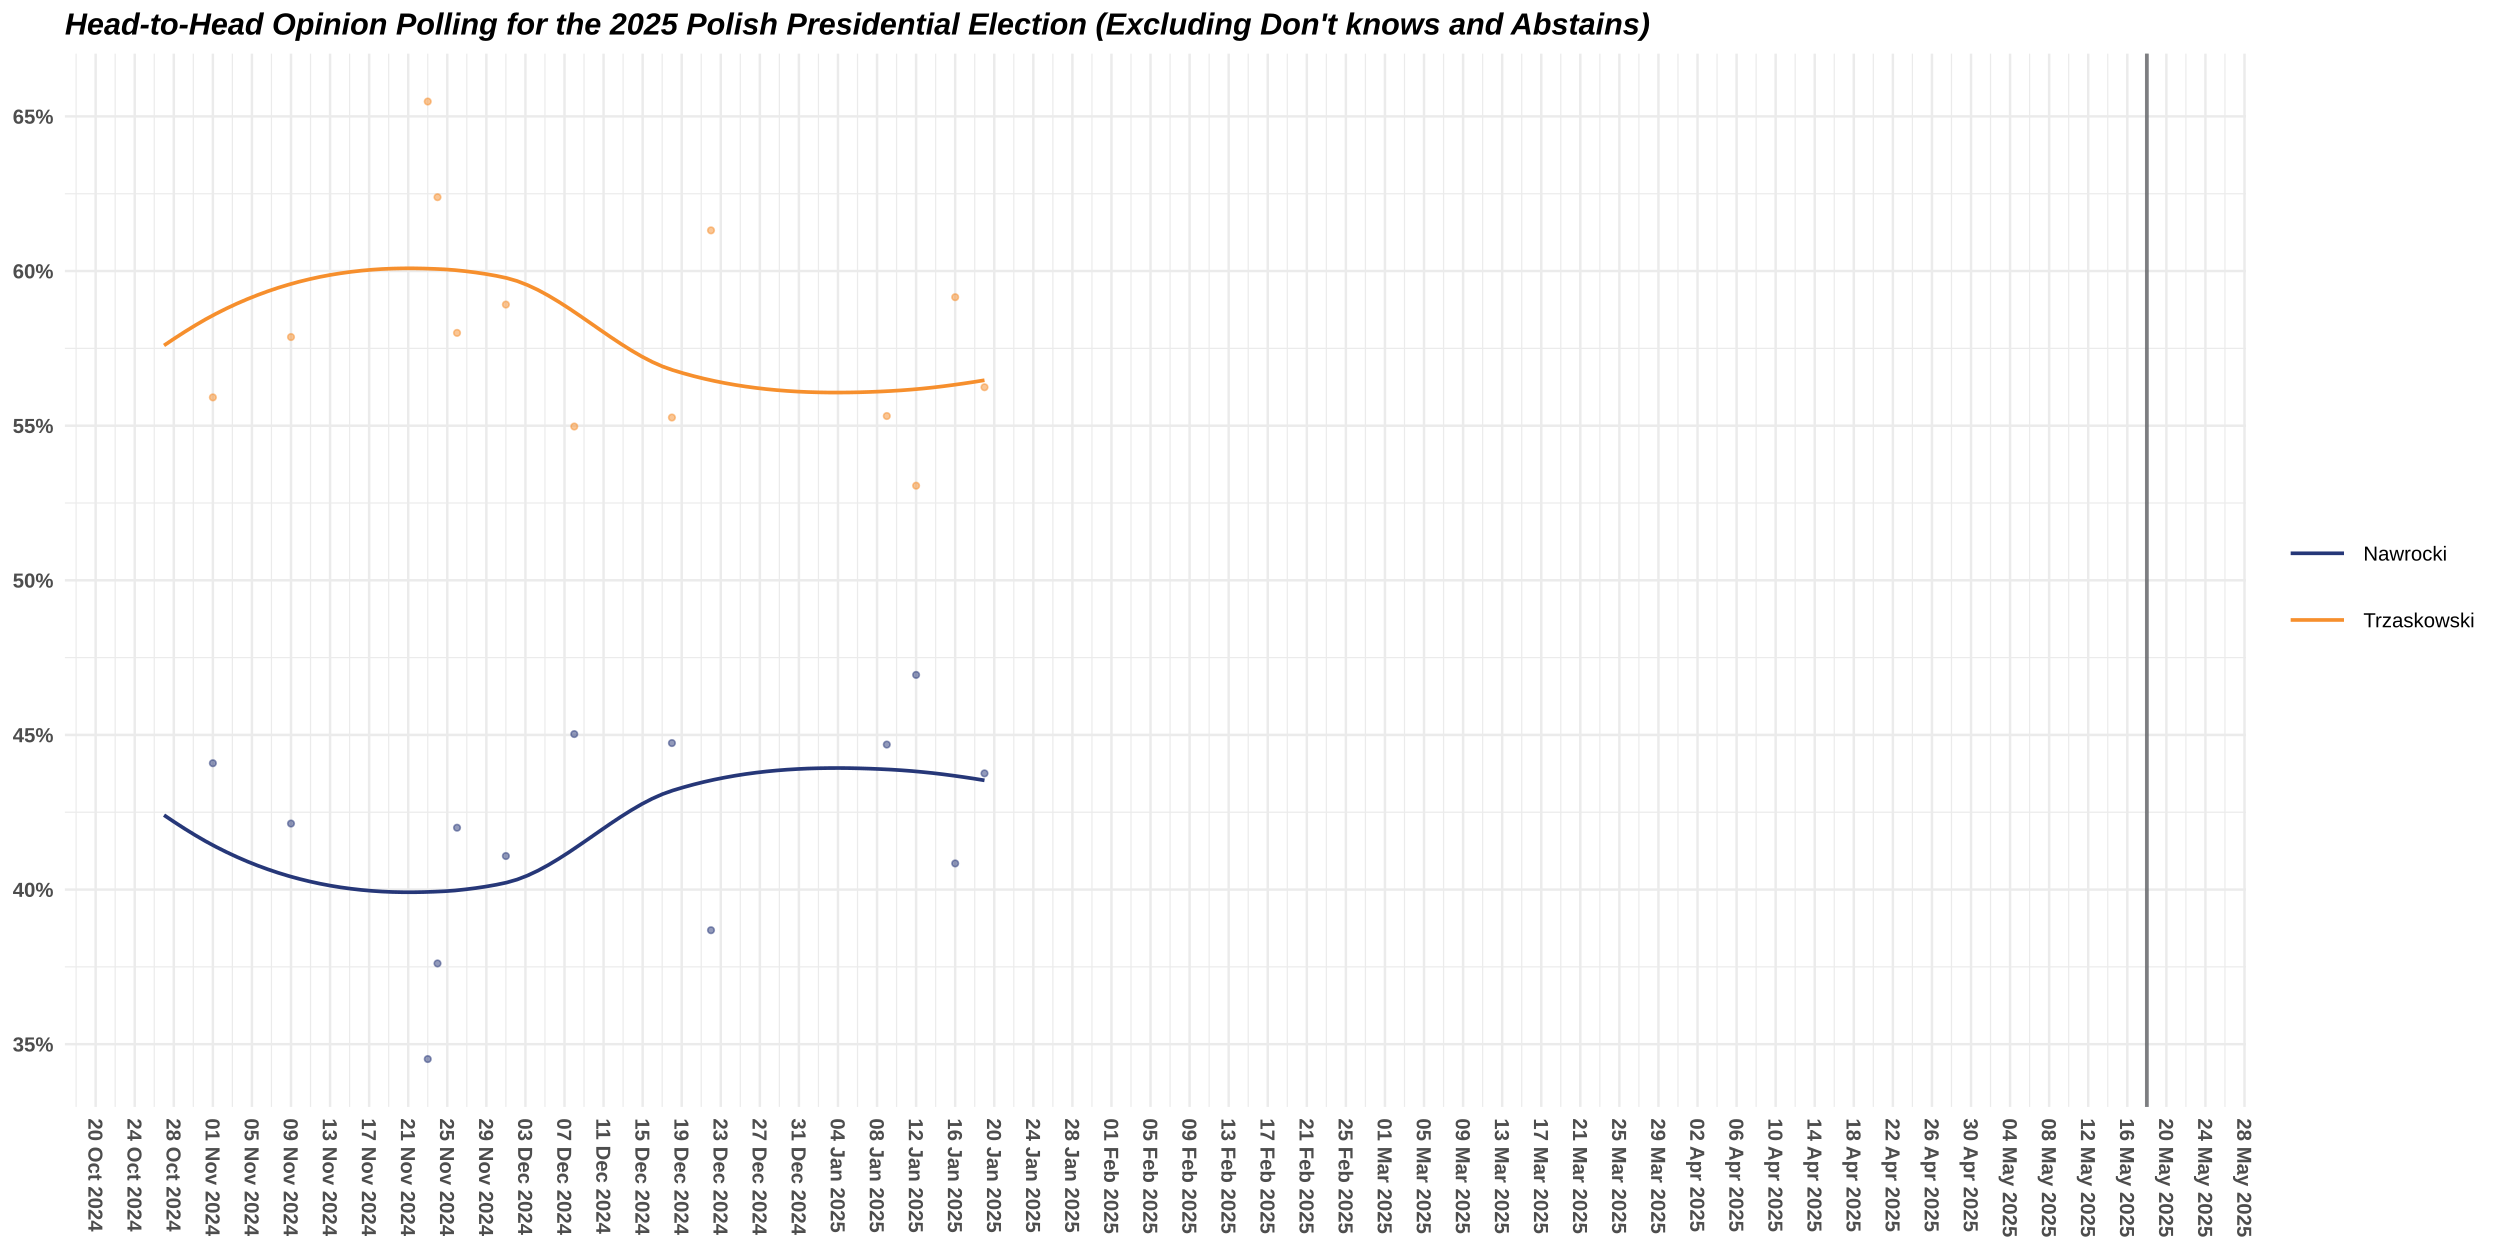
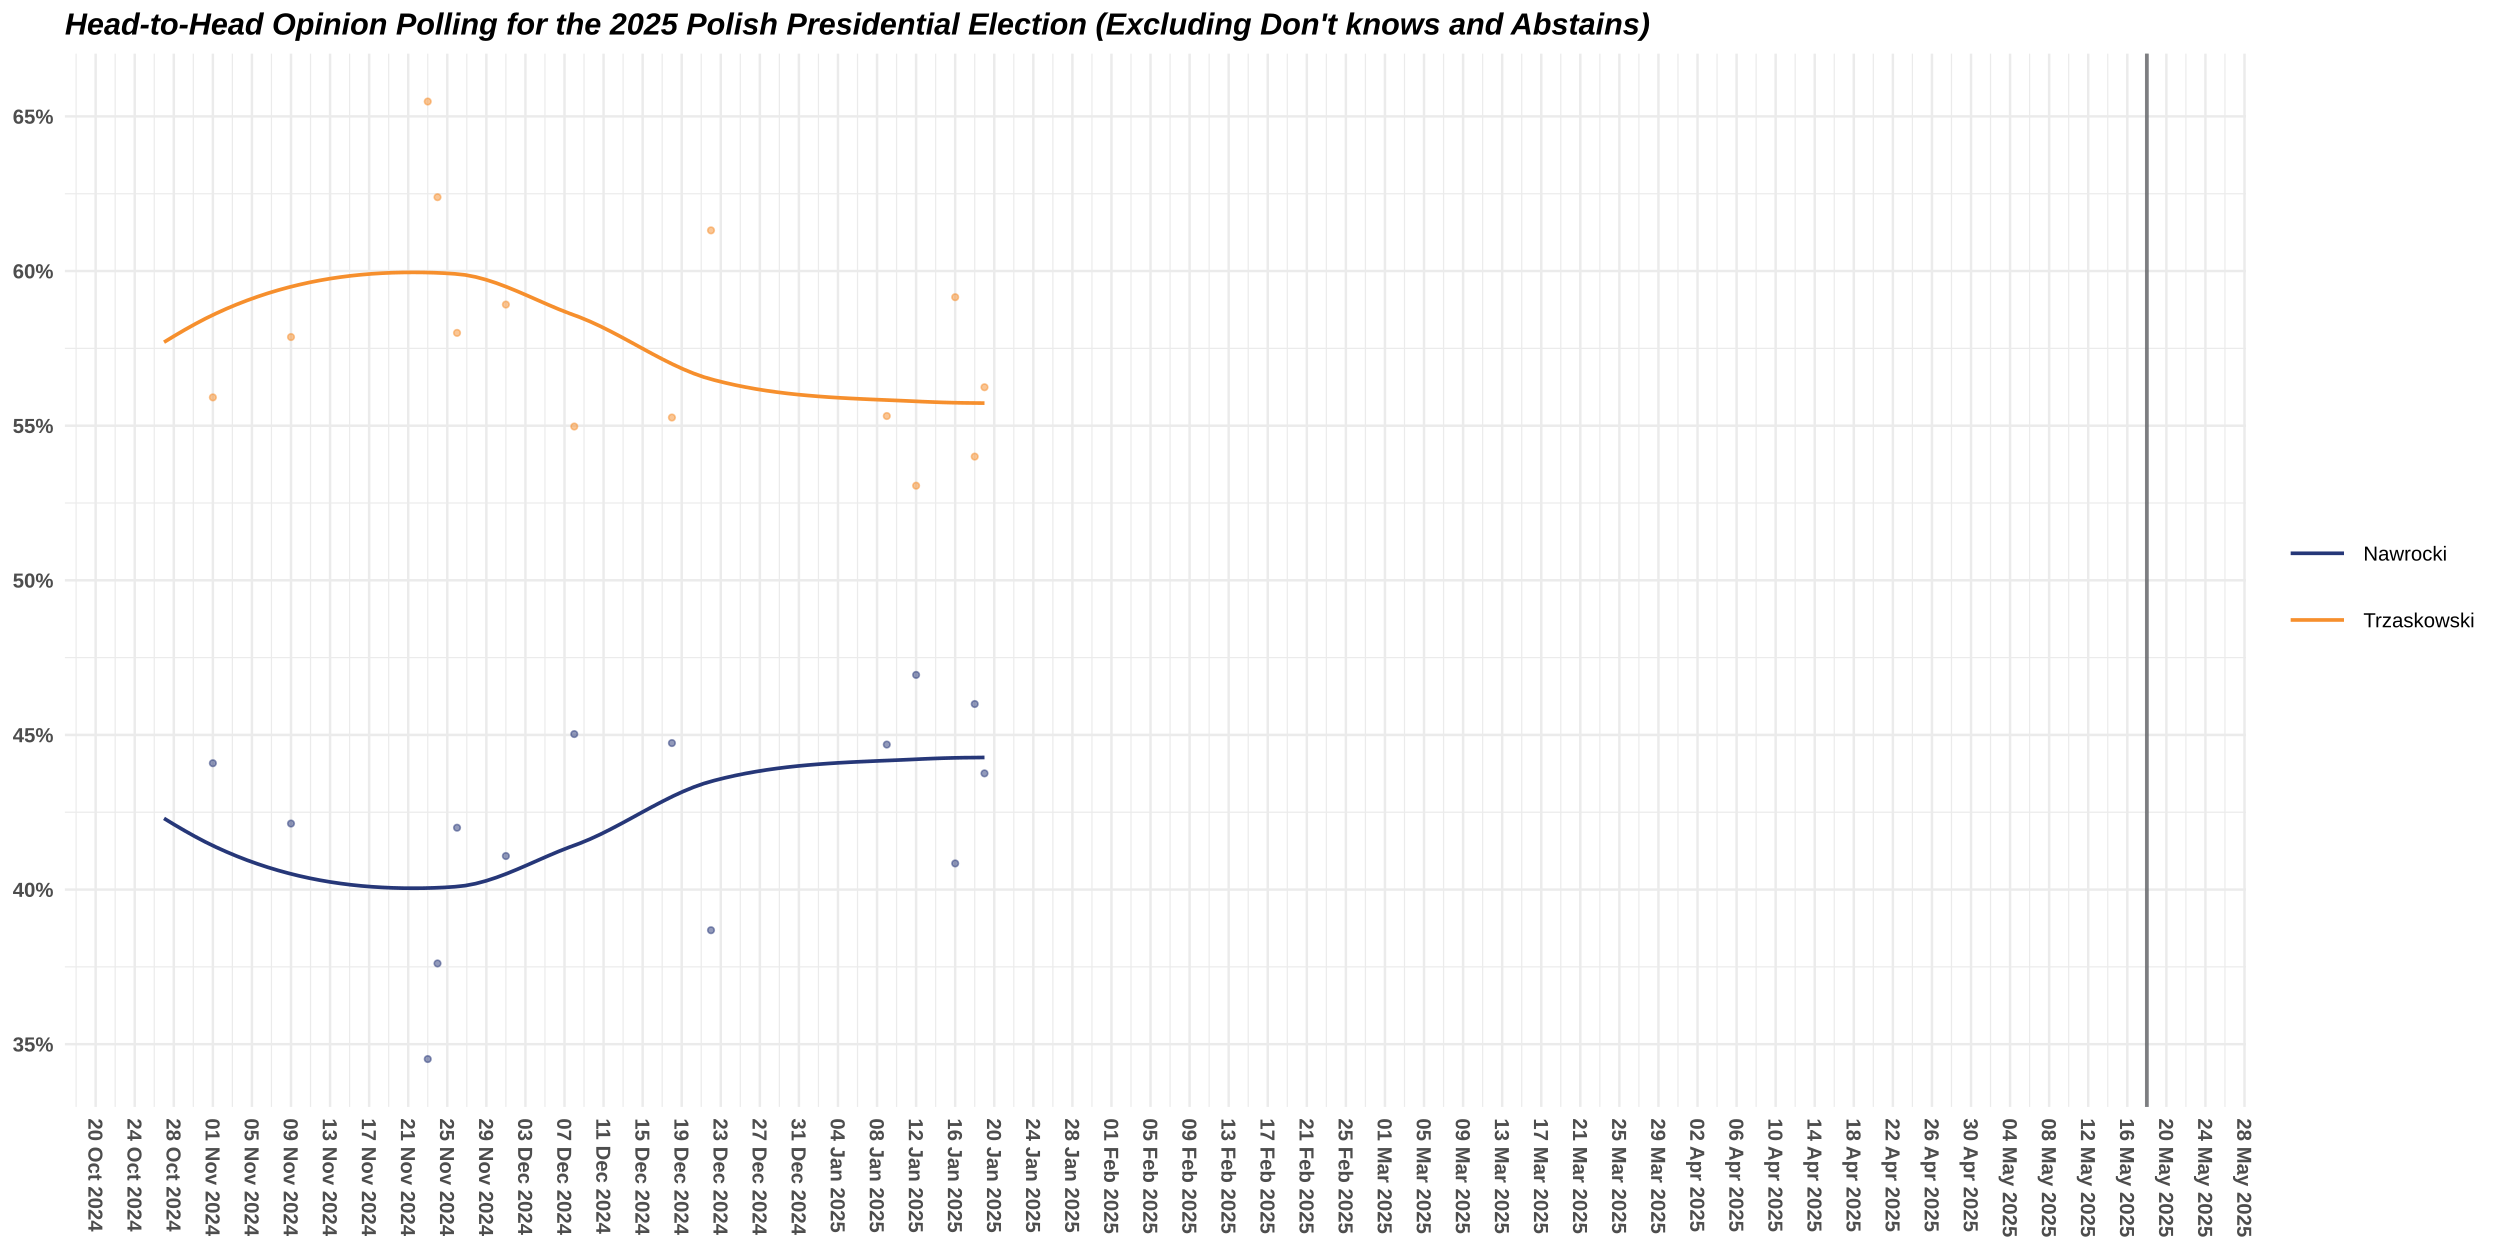
<svg xmlns="http://www.w3.org/2000/svg" class="svglite" width="1080.00pt" height="540.00pt" viewBox="0 0 1080.00 540.00">
  <defs>
    <style type="text/css">
    line, polyline, polygon, path, rect, circle {
      fill: none;
      stroke: #000000;
      stroke-linecap: round;
      stroke-linejoin: round;
      stroke-miterlimit: 10.00;
    }
    text {
      white-space: pre;
    }
  </style>
  </defs>
  <rect width="100%" height="100%" style="stroke: none; fill: #FFFFFF;" />
  <defs>
    <clipPath id="cpMC4wMHwxMDgwLjAwfDAuMDB8NTQwLjAw">
      <rect x="0.00" y="0.00" width="1080.00" height="540.00" />
    </clipPath>
  </defs>
  <g clip-path="url(#cpMC4wMHwxMDgwLjAwfDAuMDB8NTQwLjAw)">
    <rect x="0.00" y="0.00" width="1080.00" height="540.00" style="stroke-width: 1.07; stroke: #FFFFFF; fill: #FFFFFF;" />
  </g>
  <defs>
    <clipPath id="cpMjguMDN8OTcwLjI2fDIzLjE4fDQ3OC4yMA==">
      <rect x="28.03" y="23.18" width="942.23" height="455.02" />
    </clipPath>
  </defs>
  <g clip-path="url(#cpMjguMDN8OTcwLjI2fDIzLjE4fDQ3OC4yMA==)">
    <rect x="28.03" y="23.18" width="942.23" height="455.02" style="stroke-width: 1.07; stroke: #FFFFFF; fill: #FFFFFF;" />
    <polyline points="28.03,417.69 970.26,417.69 " style="stroke-width: 0.53; stroke: #EBEBEB; stroke-linecap: butt;" />
    <polyline points="28.03,350.89 970.26,350.89 " style="stroke-width: 0.53; stroke: #EBEBEB; stroke-linecap: butt;" />
    <polyline points="28.03,284.09 970.26,284.09 " style="stroke-width: 0.53; stroke: #EBEBEB; stroke-linecap: butt;" />
    <polyline points="28.03,217.29 970.26,217.29 " style="stroke-width: 0.53; stroke: #EBEBEB; stroke-linecap: butt;" />
    <polyline points="28.03,150.49 970.26,150.49 " style="stroke-width: 0.53; stroke: #EBEBEB; stroke-linecap: butt;" />
    <polyline points="28.03,83.69 970.26,83.69 " style="stroke-width: 0.53; stroke: #EBEBEB; stroke-linecap: butt;" />
    <polyline points="32.88,478.20 32.88,23.18 " style="stroke-width: 0.53; stroke: #EBEBEB; stroke-linecap: butt;" />
    <polyline points="49.76,478.20 49.76,23.18 " style="stroke-width: 0.53; stroke: #EBEBEB; stroke-linecap: butt;" />
    <polyline points="66.64,478.20 66.64,23.18 " style="stroke-width: 0.53; stroke: #EBEBEB; stroke-linecap: butt;" />
    <polyline points="83.52,478.20 83.52,23.18 " style="stroke-width: 0.53; stroke: #EBEBEB; stroke-linecap: butt;" />
    <polyline points="100.39,478.20 100.39,23.18 " style="stroke-width: 0.53; stroke: #EBEBEB; stroke-linecap: butt;" />
    <polyline points="117.27,478.20 117.27,23.18 " style="stroke-width: 0.53; stroke: #EBEBEB; stroke-linecap: butt;" />
    <polyline points="134.15,478.20 134.15,23.18 " style="stroke-width: 0.53; stroke: #EBEBEB; stroke-linecap: butt;" />
    <polyline points="151.03,478.20 151.03,23.18 " style="stroke-width: 0.53; stroke: #EBEBEB; stroke-linecap: butt;" />
    <polyline points="167.91,478.20 167.91,23.18 " style="stroke-width: 0.53; stroke: #EBEBEB; stroke-linecap: butt;" />
    <polyline points="184.79,478.20 184.79,23.18 " style="stroke-width: 0.53; stroke: #EBEBEB; stroke-linecap: butt;" />
    <polyline points="201.66,478.20 201.66,23.18 " style="stroke-width: 0.53; stroke: #EBEBEB; stroke-linecap: butt;" />
    <polyline points="218.54,478.20 218.54,23.18 " style="stroke-width: 0.53; stroke: #EBEBEB; stroke-linecap: butt;" />
    <polyline points="235.42,478.20 235.42,23.18 " style="stroke-width: 0.53; stroke: #EBEBEB; stroke-linecap: butt;" />
    <polyline points="252.30,478.20 252.30,23.18 " style="stroke-width: 0.53; stroke: #EBEBEB; stroke-linecap: butt;" />
    <polyline points="269.18,478.20 269.18,23.18 " style="stroke-width: 0.53; stroke: #EBEBEB; stroke-linecap: butt;" />
    <polyline points="286.06,478.20 286.06,23.18 " style="stroke-width: 0.53; stroke: #EBEBEB; stroke-linecap: butt;" />
    <polyline points="302.93,478.20 302.93,23.18 " style="stroke-width: 0.53; stroke: #EBEBEB; stroke-linecap: butt;" />
    <polyline points="319.81,478.20 319.81,23.18 " style="stroke-width: 0.53; stroke: #EBEBEB; stroke-linecap: butt;" />
    <polyline points="336.69,478.20 336.69,23.18 " style="stroke-width: 0.53; stroke: #EBEBEB; stroke-linecap: butt;" />
    <polyline points="353.57,478.20 353.57,23.18 " style="stroke-width: 0.53; stroke: #EBEBEB; stroke-linecap: butt;" />
    <polyline points="370.45,478.20 370.45,23.18 " style="stroke-width: 0.53; stroke: #EBEBEB; stroke-linecap: butt;" />
    <polyline points="387.32,478.20 387.32,23.18 " style="stroke-width: 0.53; stroke: #EBEBEB; stroke-linecap: butt;" />
    <polyline points="404.20,478.20 404.20,23.18 " style="stroke-width: 0.53; stroke: #EBEBEB; stroke-linecap: butt;" />
    <polyline points="421.08,478.20 421.08,23.18 " style="stroke-width: 0.53; stroke: #EBEBEB; stroke-linecap: butt;" />
    <polyline points="437.96,478.20 437.96,23.18 " style="stroke-width: 0.53; stroke: #EBEBEB; stroke-linecap: butt;" />
    <polyline points="454.84,478.20 454.84,23.18 " style="stroke-width: 0.53; stroke: #EBEBEB; stroke-linecap: butt;" />
    <polyline points="471.72,478.20 471.72,23.18 " style="stroke-width: 0.53; stroke: #EBEBEB; stroke-linecap: butt;" />
    <polyline points="488.59,478.20 488.59,23.18 " style="stroke-width: 0.53; stroke: #EBEBEB; stroke-linecap: butt;" />
    <polyline points="505.47,478.20 505.47,23.18 " style="stroke-width: 0.53; stroke: #EBEBEB; stroke-linecap: butt;" />
    <polyline points="522.35,478.20 522.35,23.18 " style="stroke-width: 0.53; stroke: #EBEBEB; stroke-linecap: butt;" />
    <polyline points="539.23,478.20 539.23,23.18 " style="stroke-width: 0.53; stroke: #EBEBEB; stroke-linecap: butt;" />
    <polyline points="556.11,478.20 556.11,23.18 " style="stroke-width: 0.53; stroke: #EBEBEB; stroke-linecap: butt;" />
    <polyline points="572.98,478.20 572.98,23.18 " style="stroke-width: 0.53; stroke: #EBEBEB; stroke-linecap: butt;" />
    <polyline points="589.86,478.20 589.86,23.18 " style="stroke-width: 0.53; stroke: #EBEBEB; stroke-linecap: butt;" />
    <polyline points="606.74,478.20 606.74,23.18 " style="stroke-width: 0.53; stroke: #EBEBEB; stroke-linecap: butt;" />
    <polyline points="623.62,478.20 623.62,23.18 " style="stroke-width: 0.53; stroke: #EBEBEB; stroke-linecap: butt;" />
    <polyline points="640.50,478.20 640.50,23.18 " style="stroke-width: 0.53; stroke: #EBEBEB; stroke-linecap: butt;" />
    <polyline points="657.38,478.20 657.38,23.18 " style="stroke-width: 0.53; stroke: #EBEBEB; stroke-linecap: butt;" />
    <polyline points="674.25,478.20 674.25,23.18 " style="stroke-width: 0.53; stroke: #EBEBEB; stroke-linecap: butt;" />
    <polyline points="691.13,478.20 691.13,23.18 " style="stroke-width: 0.53; stroke: #EBEBEB; stroke-linecap: butt;" />
    <polyline points="708.01,478.20 708.01,23.18 " style="stroke-width: 0.53; stroke: #EBEBEB; stroke-linecap: butt;" />
    <polyline points="724.89,478.20 724.89,23.18 " style="stroke-width: 0.53; stroke: #EBEBEB; stroke-linecap: butt;" />
    <polyline points="741.77,478.20 741.77,23.18 " style="stroke-width: 0.53; stroke: #EBEBEB; stroke-linecap: butt;" />
    <polyline points="758.65,478.20 758.65,23.18 " style="stroke-width: 0.53; stroke: #EBEBEB; stroke-linecap: butt;" />
    <polyline points="775.52,478.20 775.52,23.18 " style="stroke-width: 0.53; stroke: #EBEBEB; stroke-linecap: butt;" />
    <polyline points="792.40,478.20 792.40,23.18 " style="stroke-width: 0.53; stroke: #EBEBEB; stroke-linecap: butt;" />
    <polyline points="809.28,478.20 809.28,23.18 " style="stroke-width: 0.53; stroke: #EBEBEB; stroke-linecap: butt;" />
    <polyline points="826.16,478.20 826.16,23.18 " style="stroke-width: 0.53; stroke: #EBEBEB; stroke-linecap: butt;" />
    <polyline points="843.04,478.20 843.04,23.18 " style="stroke-width: 0.53; stroke: #EBEBEB; stroke-linecap: butt;" />
    <polyline points="859.91,478.20 859.91,23.18 " style="stroke-width: 0.53; stroke: #EBEBEB; stroke-linecap: butt;" />
    <polyline points="876.79,478.20 876.79,23.18 " style="stroke-width: 0.53; stroke: #EBEBEB; stroke-linecap: butt;" />
    <polyline points="893.67,478.20 893.67,23.18 " style="stroke-width: 0.53; stroke: #EBEBEB; stroke-linecap: butt;" />
    <polyline points="910.55,478.20 910.55,23.18 " style="stroke-width: 0.53; stroke: #EBEBEB; stroke-linecap: butt;" />
    <polyline points="927.43,478.20 927.43,23.18 " style="stroke-width: 0.53; stroke: #EBEBEB; stroke-linecap: butt;" />
    <polyline points="944.31,478.20 944.31,23.18 " style="stroke-width: 0.53; stroke: #EBEBEB; stroke-linecap: butt;" />
    <polyline points="961.18,478.20 961.18,23.18 " style="stroke-width: 0.53; stroke: #EBEBEB; stroke-linecap: butt;" />
    <polyline points="28.03,451.09 970.26,451.09 " style="stroke-width: 1.07; stroke: #EBEBEB; stroke-linecap: butt;" />
    <polyline points="28.03,384.29 970.26,384.29 " style="stroke-width: 1.07; stroke: #EBEBEB; stroke-linecap: butt;" />
    <polyline points="28.03,317.49 970.26,317.49 " style="stroke-width: 1.07; stroke: #EBEBEB; stroke-linecap: butt;" />
    <polyline points="28.03,250.69 970.26,250.69 " style="stroke-width: 1.07; stroke: #EBEBEB; stroke-linecap: butt;" />
    <polyline points="28.03,183.89 970.26,183.89 " style="stroke-width: 1.07; stroke: #EBEBEB; stroke-linecap: butt;" />
    <polyline points="28.03,117.09 970.26,117.09 " style="stroke-width: 1.07; stroke: #EBEBEB; stroke-linecap: butt;" />
    <polyline points="28.03,50.28 970.26,50.28 " style="stroke-width: 1.07; stroke: #EBEBEB; stroke-linecap: butt;" />
    <polyline points="41.32,478.20 41.32,23.18 " style="stroke-width: 1.07; stroke: #EBEBEB; stroke-linecap: butt;" />
    <polyline points="58.20,478.20 58.20,23.18 " style="stroke-width: 1.07; stroke: #EBEBEB; stroke-linecap: butt;" />
    <polyline points="75.08,478.20 75.08,23.18 " style="stroke-width: 1.07; stroke: #EBEBEB; stroke-linecap: butt;" />
    <polyline points="91.96,478.20 91.96,23.18 " style="stroke-width: 1.07; stroke: #EBEBEB; stroke-linecap: butt;" />
    <polyline points="108.83,478.20 108.83,23.18 " style="stroke-width: 1.07; stroke: #EBEBEB; stroke-linecap: butt;" />
    <polyline points="125.71,478.20 125.71,23.18 " style="stroke-width: 1.07; stroke: #EBEBEB; stroke-linecap: butt;" />
    <polyline points="142.59,478.20 142.59,23.18 " style="stroke-width: 1.07; stroke: #EBEBEB; stroke-linecap: butt;" />
    <polyline points="159.47,478.20 159.47,23.18 " style="stroke-width: 1.07; stroke: #EBEBEB; stroke-linecap: butt;" />
    <polyline points="176.35,478.20 176.35,23.18 " style="stroke-width: 1.07; stroke: #EBEBEB; stroke-linecap: butt;" />
    <polyline points="193.22,478.20 193.22,23.18 " style="stroke-width: 1.07; stroke: #EBEBEB; stroke-linecap: butt;" />
    <polyline points="210.10,478.20 210.10,23.18 " style="stroke-width: 1.07; stroke: #EBEBEB; stroke-linecap: butt;" />
    <polyline points="226.98,478.20 226.98,23.18 " style="stroke-width: 1.07; stroke: #EBEBEB; stroke-linecap: butt;" />
    <polyline points="243.86,478.20 243.86,23.18 " style="stroke-width: 1.07; stroke: #EBEBEB; stroke-linecap: butt;" />
    <polyline points="260.74,478.20 260.74,23.18 " style="stroke-width: 1.07; stroke: #EBEBEB; stroke-linecap: butt;" />
    <polyline points="277.62,478.20 277.62,23.18 " style="stroke-width: 1.07; stroke: #EBEBEB; stroke-linecap: butt;" />
    <polyline points="294.49,478.20 294.49,23.18 " style="stroke-width: 1.07; stroke: #EBEBEB; stroke-linecap: butt;" />
    <polyline points="311.37,478.20 311.37,23.18 " style="stroke-width: 1.07; stroke: #EBEBEB; stroke-linecap: butt;" />
    <polyline points="328.25,478.20 328.25,23.18 " style="stroke-width: 1.07; stroke: #EBEBEB; stroke-linecap: butt;" />
    <polyline points="345.13,478.20 345.13,23.18 " style="stroke-width: 1.07; stroke: #EBEBEB; stroke-linecap: butt;" />
    <polyline points="362.01,478.20 362.01,23.18 " style="stroke-width: 1.07; stroke: #EBEBEB; stroke-linecap: butt;" />
    <polyline points="378.89,478.20 378.89,23.18 " style="stroke-width: 1.07; stroke: #EBEBEB; stroke-linecap: butt;" />
    <polyline points="395.76,478.20 395.76,23.18 " style="stroke-width: 1.07; stroke: #EBEBEB; stroke-linecap: butt;" />
    <polyline points="412.64,478.20 412.64,23.18 " style="stroke-width: 1.07; stroke: #EBEBEB; stroke-linecap: butt;" />
    <polyline points="429.52,478.20 429.52,23.18 " style="stroke-width: 1.07; stroke: #EBEBEB; stroke-linecap: butt;" />
    <polyline points="446.40,478.20 446.40,23.18 " style="stroke-width: 1.07; stroke: #EBEBEB; stroke-linecap: butt;" />
    <polyline points="463.28,478.20 463.28,23.18 " style="stroke-width: 1.07; stroke: #EBEBEB; stroke-linecap: butt;" />
    <polyline points="480.15,478.20 480.15,23.18 " style="stroke-width: 1.07; stroke: #EBEBEB; stroke-linecap: butt;" />
    <polyline points="497.03,478.20 497.03,23.18 " style="stroke-width: 1.07; stroke: #EBEBEB; stroke-linecap: butt;" />
    <polyline points="513.91,478.20 513.91,23.18 " style="stroke-width: 1.07; stroke: #EBEBEB; stroke-linecap: butt;" />
    <polyline points="530.79,478.20 530.79,23.18 " style="stroke-width: 1.07; stroke: #EBEBEB; stroke-linecap: butt;" />
    <polyline points="547.67,478.20 547.67,23.18 " style="stroke-width: 1.07; stroke: #EBEBEB; stroke-linecap: butt;" />
    <polyline points="564.55,478.20 564.55,23.18 " style="stroke-width: 1.07; stroke: #EBEBEB; stroke-linecap: butt;" />
    <polyline points="581.42,478.20 581.42,23.18 " style="stroke-width: 1.07; stroke: #EBEBEB; stroke-linecap: butt;" />
    <polyline points="598.30,478.20 598.30,23.18 " style="stroke-width: 1.07; stroke: #EBEBEB; stroke-linecap: butt;" />
    <polyline points="615.18,478.20 615.18,23.18 " style="stroke-width: 1.07; stroke: #EBEBEB; stroke-linecap: butt;" />
    <polyline points="632.06,478.20 632.06,23.18 " style="stroke-width: 1.07; stroke: #EBEBEB; stroke-linecap: butt;" />
    <polyline points="648.94,478.20 648.94,23.18 " style="stroke-width: 1.07; stroke: #EBEBEB; stroke-linecap: butt;" />
    <polyline points="665.82,478.20 665.82,23.18 " style="stroke-width: 1.07; stroke: #EBEBEB; stroke-linecap: butt;" />
    <polyline points="682.69,478.20 682.69,23.18 " style="stroke-width: 1.07; stroke: #EBEBEB; stroke-linecap: butt;" />
    <polyline points="699.57,478.20 699.57,23.18 " style="stroke-width: 1.07; stroke: #EBEBEB; stroke-linecap: butt;" />
    <polyline points="716.45,478.20 716.45,23.18 " style="stroke-width: 1.07; stroke: #EBEBEB; stroke-linecap: butt;" />
    <polyline points="733.33,478.20 733.33,23.18 " style="stroke-width: 1.07; stroke: #EBEBEB; stroke-linecap: butt;" />
    <polyline points="750.21,478.20 750.21,23.18 " style="stroke-width: 1.07; stroke: #EBEBEB; stroke-linecap: butt;" />
    <polyline points="767.08,478.20 767.08,23.18 " style="stroke-width: 1.07; stroke: #EBEBEB; stroke-linecap: butt;" />
    <polyline points="783.96,478.20 783.96,23.18 " style="stroke-width: 1.07; stroke: #EBEBEB; stroke-linecap: butt;" />
    <polyline points="800.84,478.20 800.84,23.18 " style="stroke-width: 1.07; stroke: #EBEBEB; stroke-linecap: butt;" />
    <polyline points="817.72,478.20 817.72,23.18 " style="stroke-width: 1.07; stroke: #EBEBEB; stroke-linecap: butt;" />
    <polyline points="834.60,478.20 834.60,23.18 " style="stroke-width: 1.07; stroke: #EBEBEB; stroke-linecap: butt;" />
    <polyline points="851.48,478.20 851.48,23.18 " style="stroke-width: 1.07; stroke: #EBEBEB; stroke-linecap: butt;" />
    <polyline points="868.35,478.20 868.35,23.18 " style="stroke-width: 1.07; stroke: #EBEBEB; stroke-linecap: butt;" />
    <polyline points="885.23,478.20 885.23,23.18 " style="stroke-width: 1.07; stroke: #EBEBEB; stroke-linecap: butt;" />
    <polyline points="902.11,478.20 902.11,23.18 " style="stroke-width: 1.07; stroke: #EBEBEB; stroke-linecap: butt;" />
    <polyline points="918.99,478.20 918.99,23.18 " style="stroke-width: 1.07; stroke: #EBEBEB; stroke-linecap: butt;" />
    <polyline points="935.87,478.20 935.87,23.18 " style="stroke-width: 1.07; stroke: #EBEBEB; stroke-linecap: butt;" />
    <polyline points="952.74,478.20 952.74,23.18 " style="stroke-width: 1.07; stroke: #EBEBEB; stroke-linecap: butt;" />
    <polyline points="969.62,478.20 969.62,23.18 " style="stroke-width: 1.07; stroke: #EBEBEB; stroke-linecap: butt;" />
    <circle cx="425.30" cy="334.09" r="1.42" style="stroke-width: 0.71; stroke: #263778; stroke-opacity: 0.50; fill: #263778; fill-opacity: 0.50;" />
+     <circle cx="421.08" cy="304.13" r="1.42" style="stroke-width: 0.71; stroke: #263778; stroke-opacity: 0.50; fill: #263778; fill-opacity: 0.50;" />
    <circle cx="412.64" cy="373.00" r="1.42" style="stroke-width: 0.71; stroke: #263778; stroke-opacity: 0.50; fill: #263778; fill-opacity: 0.50;" />
    <circle cx="395.76" cy="291.56" r="1.42" style="stroke-width: 0.71; stroke: #263778; stroke-opacity: 0.50; fill: #263778; fill-opacity: 0.50;" />
    <circle cx="383.10" cy="321.65" r="1.42" style="stroke-width: 0.71; stroke: #263778; stroke-opacity: 0.50; fill: #263778; fill-opacity: 0.50;" />
    <circle cx="307.15" cy="401.85" r="1.42" style="stroke-width: 0.71; stroke: #263778; stroke-opacity: 0.50; fill: #263778; fill-opacity: 0.50;" />
    <circle cx="290.27" cy="321.00" r="1.42" style="stroke-width: 0.71; stroke: #263778; stroke-opacity: 0.50; fill: #263778; fill-opacity: 0.50;" />
    <circle cx="218.54" cy="369.80" r="1.42" style="stroke-width: 0.71; stroke: #263778; stroke-opacity: 0.50; fill: #263778; fill-opacity: 0.50;" />
    <circle cx="248.08" cy="317.12" r="1.42" style="stroke-width: 0.71; stroke: #263778; stroke-opacity: 0.50; fill: #263778; fill-opacity: 0.50;" />
    <circle cx="197.44" cy="357.57" r="1.42" style="stroke-width: 0.71; stroke: #263778; stroke-opacity: 0.50; fill: #263778; fill-opacity: 0.50;" />
    <circle cx="91.96" cy="329.70" r="1.42" style="stroke-width: 0.71; stroke: #263778; stroke-opacity: 0.50; fill: #263778; fill-opacity: 0.50;" />
    <circle cx="189.01" cy="416.20" r="1.42" style="stroke-width: 0.71; stroke: #263778; stroke-opacity: 0.50; fill: #263778; fill-opacity: 0.50;" />
    <circle cx="184.79" cy="457.51" r="1.42" style="stroke-width: 0.71; stroke: #263778; stroke-opacity: 0.50; fill: #263778; fill-opacity: 0.50;" />
    <circle cx="125.71" cy="355.77" r="1.42" style="stroke-width: 0.71; stroke: #263778; stroke-opacity: 0.50; fill: #263778; fill-opacity: 0.50;" />
    <circle cx="425.30" cy="167.28" r="1.42" style="stroke-width: 0.71; stroke: #F68F2D; stroke-opacity: 0.50; fill: #F68F2D; fill-opacity: 0.50;" />
+     <circle cx="421.08" cy="197.25" r="1.42" style="stroke-width: 0.71; stroke: #F68F2D; stroke-opacity: 0.50; fill: #F68F2D; fill-opacity: 0.50;" />
    <circle cx="412.64" cy="128.38" r="1.42" style="stroke-width: 0.71; stroke: #F68F2D; stroke-opacity: 0.50; fill: #F68F2D; fill-opacity: 0.50;" />
    <circle cx="395.76" cy="209.82" r="1.42" style="stroke-width: 0.71; stroke: #F68F2D; stroke-opacity: 0.50; fill: #F68F2D; fill-opacity: 0.50;" />
    <circle cx="383.10" cy="179.72" r="1.42" style="stroke-width: 0.71; stroke: #F68F2D; stroke-opacity: 0.50; fill: #F68F2D; fill-opacity: 0.50;" />
    <circle cx="307.15" cy="99.52" r="1.42" style="stroke-width: 0.71; stroke: #F68F2D; stroke-opacity: 0.50; fill: #F68F2D; fill-opacity: 0.50;" />
    <circle cx="290.27" cy="180.37" r="1.42" style="stroke-width: 0.71; stroke: #F68F2D; stroke-opacity: 0.50; fill: #F68F2D; fill-opacity: 0.50;" />
    <circle cx="218.54" cy="131.57" r="1.42" style="stroke-width: 0.71; stroke: #F68F2D; stroke-opacity: 0.50; fill: #F68F2D; fill-opacity: 0.50;" />
    <circle cx="248.08" cy="184.25" r="1.42" style="stroke-width: 0.71; stroke: #F68F2D; stroke-opacity: 0.50; fill: #F68F2D; fill-opacity: 0.50;" />
    <circle cx="197.44" cy="143.81" r="1.42" style="stroke-width: 0.71; stroke: #F68F2D; stroke-opacity: 0.50; fill: #F68F2D; fill-opacity: 0.50;" />
    <circle cx="91.96" cy="171.67" r="1.42" style="stroke-width: 0.71; stroke: #F68F2D; stroke-opacity: 0.50; fill: #F68F2D; fill-opacity: 0.50;" />
    <circle cx="189.01" cy="85.18" r="1.42" style="stroke-width: 0.71; stroke: #F68F2D; stroke-opacity: 0.50; fill: #F68F2D; fill-opacity: 0.50;" />
    <circle cx="184.79" cy="43.86" r="1.42" style="stroke-width: 0.71; stroke: #F68F2D; stroke-opacity: 0.50; fill: #F68F2D; fill-opacity: 0.50;" />
    <circle cx="125.71" cy="145.60" r="1.42" style="stroke-width: 0.71; stroke: #F68F2D; stroke-opacity: 0.50; fill: #F68F2D; fill-opacity: 0.50;" />
-     <polyline points="70.86,352.14 75.34,355.14 79.83,358.04 84.32,360.80 88.80,363.41 93.29,365.83 97.78,368.08 102.26,370.17 106.75,372.12 111.24,373.91 115.72,375.55 120.21,377.06 124.70,378.43 129.18,379.66 133.67,380.76 138.16,381.74 142.64,382.59 147.13,383.33 151.62,383.94 156.10,384.45 160.59,384.85 165.08,385.15 169.56,385.34 174.05,385.44 178.54,385.45 183.02,385.37 187.51,385.22 192.00,385.02 196.48,384.70 200.97,384.22 205.46,383.66 209.94,382.99 214.43,382.20 218.92,381.25 223.40,379.96 227.89,378.23 232.38,376.12 236.86,373.69 241.35,371.00 245.84,368.12 250.32,365.09 254.81,361.99 259.30,358.87 263.78,355.78 268.27,352.80 272.76,349.98 277.24,347.37 281.73,345.04 286.22,343.05 290.70,341.46 295.19,340.12 299.68,338.89 304.16,337.78 308.65,336.78 313.14,335.89 317.62,335.09 322.11,334.39 326.59,333.79 331.08,333.27 335.57,332.84 340.05,332.49 344.54,332.22 349.03,332.01 353.51,331.88 358.00,331.81 362.49,331.79 366.97,331.83 371.46,331.93 375.95,332.07 380.43,332.25 384.92,332.47 389.41,332.75 393.89,333.09 398.38,333.50 402.87,333.96 407.35,334.49 411.84,335.08 416.33,335.71 420.81,336.38 425.30,337.11 " style="stroke-width: 1.60; stroke: #263778; stroke-linecap: butt;" />
-     <polyline points="70.86,149.23 75.34,146.23 79.83,143.33 84.32,140.57 88.80,137.96 93.29,135.54 97.78,133.29 102.26,131.20 106.75,129.26 111.24,127.47 115.72,125.82 120.21,124.31 124.70,122.95 129.18,121.71 133.67,120.61 138.16,119.63 142.64,118.78 147.13,118.05 151.62,117.43 156.10,116.92 160.59,116.52 165.08,116.22 169.56,116.03 174.05,115.93 178.54,115.92 183.02,116.00 187.51,116.15 192.00,116.35 196.48,116.68 200.97,117.15 205.46,117.71 209.94,118.38 214.43,119.17 218.92,120.12 223.40,121.41 227.89,123.15 232.38,125.25 236.86,127.68 241.35,130.37 245.84,133.25 250.32,136.28 254.81,139.38 259.30,142.51 263.78,145.59 268.27,148.57 272.76,151.40 277.24,154.00 281.73,156.33 286.22,158.32 290.70,159.91 295.19,161.25 299.68,162.48 304.16,163.59 308.65,164.59 313.14,165.49 317.62,166.28 322.11,166.98 326.59,167.58 331.08,168.10 335.57,168.53 340.05,168.88 344.54,169.16 349.03,169.36 353.51,169.49 358.00,169.57 362.49,169.58 366.97,169.54 371.46,169.45 375.95,169.31 380.43,169.13 384.92,168.90 389.41,168.62 393.89,168.28 398.38,167.88 402.87,167.41 407.35,166.88 411.84,166.29 416.33,165.66 420.81,164.99 425.30,164.26 " style="stroke-width: 1.60; stroke: #F68F2D; stroke-linecap: butt;" />
+     <polyline points="70.86,353.55 75.34,356.27 79.83,358.90 84.32,361.41 88.80,363.77 93.29,365.95 97.78,367.97 102.26,369.85 106.75,371.60 111.24,373.20 115.72,374.68 120.21,376.03 124.70,377.26 129.18,378.37 133.67,379.36 138.16,380.24 142.64,381.01 147.13,381.67 151.62,382.24 156.10,382.71 160.59,383.08 165.08,383.36 169.56,383.56 174.05,383.68 178.54,383.71 183.02,383.68 187.51,383.56 192.00,383.37 196.48,383.07 200.97,382.59 205.46,381.73 209.94,380.54 214.43,379.08 218.92,377.41 223.40,375.57 227.89,373.64 232.38,371.66 236.86,369.70 241.35,367.80 245.84,366.03 250.32,364.38 254.81,362.53 259.30,360.46 263.78,358.22 268.27,355.86 272.76,353.43 277.24,350.97 281.73,348.54 286.22,346.19 290.70,343.95 295.19,341.88 299.68,340.03 304.16,338.45 308.65,337.16 313.14,336.04 317.62,335.03 322.11,334.13 326.59,333.33 331.08,332.61 335.57,331.98 340.05,331.42 344.54,330.93 349.03,330.51 353.51,330.14 358.00,329.82 362.49,329.53 366.97,329.28 371.46,329.06 375.95,328.86 380.43,328.66 384.92,328.48 389.41,328.29 393.89,328.09 398.38,327.88 402.87,327.69 407.35,327.53 411.84,327.41 416.33,327.32 420.81,327.28 425.30,327.22 " style="stroke-width: 1.60; stroke: #263778; stroke-linecap: butt;" />
+     <polyline points="70.86,147.82 75.34,145.10 79.83,142.47 84.32,139.97 88.80,137.61 93.29,135.43 97.78,133.40 102.26,131.52 106.75,129.78 111.24,128.17 115.72,126.69 120.21,125.34 124.70,124.11 129.18,123.01 133.67,122.01 138.16,121.13 142.64,120.36 147.13,119.70 151.62,119.13 156.10,118.67 160.59,118.29 165.08,118.01 169.56,117.81 174.05,117.70 178.54,117.66 183.02,117.70 187.51,117.81 192.00,118.01 196.48,118.30 200.97,118.78 205.46,119.64 209.94,120.83 214.43,122.29 218.92,123.97 223.40,125.80 227.89,127.73 232.38,129.71 236.86,131.67 241.35,133.57 245.84,135.34 250.32,136.99 254.81,138.85 259.30,140.92 263.78,143.15 268.27,145.51 272.76,147.94 277.24,150.40 281.73,152.83 286.22,155.19 290.70,157.42 295.19,159.49 299.68,161.34 304.16,162.93 308.65,164.21 313.14,165.33 317.62,166.34 322.11,167.24 326.59,168.05 331.08,168.76 335.57,169.39 340.05,169.95 344.54,170.44 349.03,170.86 353.51,171.23 358.00,171.56 362.49,171.84 366.97,172.09 371.46,172.31 375.95,172.52 380.43,172.71 384.92,172.90 389.41,173.09 393.89,173.29 398.38,173.50 402.87,173.68 407.35,173.84 411.84,173.96 416.33,174.05 420.81,174.10 425.30,174.15 " style="stroke-width: 1.60; stroke: #F68F2D; stroke-linecap: butt;" />
    <line x1="927.43" y1="478.20" x2="927.43" y2="23.18" style="stroke-width: 1.60; stroke: #56595C; stroke-opacity: 0.50; stroke-linecap: butt;" />
    <line x1="927.43" y1="478.20" x2="927.43" y2="23.18" style="stroke-width: 1.60; stroke: #56595C; stroke-opacity: 0.50; stroke-linecap: butt;" />
  </g>
  <g clip-path="url(#cpMC4wMHwxMDgwLjAwfDAuMDB8NTQwLjAw)">
    <text x="23.10" y="454.24" text-anchor="end" style="font-size: 8.80px; font-weight: bold;fill: #4D4D4D; font-family: &quot;Arial&quot;;" textLength="17.62px" lengthAdjust="spacingAndGlyphs">35%</text>
    <text x="23.10" y="387.44" text-anchor="end" style="font-size: 8.80px; font-weight: bold;fill: #4D4D4D; font-family: &quot;Arial&quot;;" textLength="17.62px" lengthAdjust="spacingAndGlyphs">40%</text>
    <text x="23.10" y="320.64" text-anchor="end" style="font-size: 8.80px; font-weight: bold;fill: #4D4D4D; font-family: &quot;Arial&quot;;" textLength="17.62px" lengthAdjust="spacingAndGlyphs">45%</text>
    <text x="23.10" y="253.84" text-anchor="end" style="font-size: 8.80px; font-weight: bold;fill: #4D4D4D; font-family: &quot;Arial&quot;;" textLength="17.62px" lengthAdjust="spacingAndGlyphs">50%</text>
    <text x="23.10" y="187.04" text-anchor="end" style="font-size: 8.80px; font-weight: bold;fill: #4D4D4D; font-family: &quot;Arial&quot;;" textLength="17.62px" lengthAdjust="spacingAndGlyphs">55%</text>
    <text x="23.10" y="120.24" text-anchor="end" style="font-size: 8.80px; font-weight: bold;fill: #4D4D4D; font-family: &quot;Arial&quot;;" textLength="17.62px" lengthAdjust="spacingAndGlyphs">60%</text>
    <text x="23.10" y="53.43" text-anchor="end" style="font-size: 8.80px; font-weight: bold;fill: #4D4D4D; font-family: &quot;Arial&quot;;" textLength="17.62px" lengthAdjust="spacingAndGlyphs">65%</text>
    <text transform="translate(38.17,483.13) rotate(90)" style="font-size: 8.80px; font-weight: bold;fill: #4D4D4D; font-family: &quot;Arial&quot;;" textLength="48.95px" lengthAdjust="spacingAndGlyphs">20 Oct 2024</text>
    <text transform="translate(55.05,483.13) rotate(90)" style="font-size: 8.80px; font-weight: bold;fill: #4D4D4D; font-family: &quot;Arial&quot;;" textLength="48.95px" lengthAdjust="spacingAndGlyphs">24 Oct 2024</text>
    <text transform="translate(71.93,483.13) rotate(90)" style="font-size: 8.80px; font-weight: bold;fill: #4D4D4D; font-family: &quot;Arial&quot;;" textLength="48.95px" lengthAdjust="spacingAndGlyphs">28 Oct 2024</text>
    <text transform="translate(88.81,483.13) rotate(90)" style="font-size: 8.80px; font-weight: bold;fill: #4D4D4D; font-family: &quot;Arial&quot;;" textLength="50.89px" lengthAdjust="spacingAndGlyphs">01 Nov 2024</text>
    <text transform="translate(105.68,483.13) rotate(90)" style="font-size: 8.80px; font-weight: bold;fill: #4D4D4D; font-family: &quot;Arial&quot;;" textLength="50.89px" lengthAdjust="spacingAndGlyphs">05 Nov 2024</text>
    <text transform="translate(122.56,483.13) rotate(90)" style="font-size: 8.80px; font-weight: bold;fill: #4D4D4D; font-family: &quot;Arial&quot;;" textLength="50.89px" lengthAdjust="spacingAndGlyphs">09 Nov 2024</text>
    <text transform="translate(139.44,483.13) rotate(90)" style="font-size: 8.80px; font-weight: bold;fill: #4D4D4D; font-family: &quot;Arial&quot;;" textLength="50.89px" lengthAdjust="spacingAndGlyphs">13 Nov 2024</text>
    <text transform="translate(156.32,483.13) rotate(90)" style="font-size: 8.80px; font-weight: bold;fill: #4D4D4D; font-family: &quot;Arial&quot;;" textLength="50.89px" lengthAdjust="spacingAndGlyphs">17 Nov 2024</text>
    <text transform="translate(173.20,483.13) rotate(90)" style="font-size: 8.80px; font-weight: bold;fill: #4D4D4D; font-family: &quot;Arial&quot;;" textLength="50.89px" lengthAdjust="spacingAndGlyphs">21 Nov 2024</text>
    <text transform="translate(190.07,483.13) rotate(90)" style="font-size: 8.80px; font-weight: bold;fill: #4D4D4D; font-family: &quot;Arial&quot;;" textLength="50.89px" lengthAdjust="spacingAndGlyphs">25 Nov 2024</text>
    <text transform="translate(206.95,483.13) rotate(90)" style="font-size: 8.80px; font-weight: bold;fill: #4D4D4D; font-family: &quot;Arial&quot;;" textLength="50.89px" lengthAdjust="spacingAndGlyphs">29 Nov 2024</text>
    <text transform="translate(223.83,483.13) rotate(90)" style="font-size: 8.80px; font-weight: bold;fill: #4D4D4D; font-family: &quot;Arial&quot;;" textLength="50.41px" lengthAdjust="spacingAndGlyphs">03 Dec 2024</text>
    <text transform="translate(240.71,483.13) rotate(90)" style="font-size: 8.80px; font-weight: bold;fill: #4D4D4D; font-family: &quot;Arial&quot;;" textLength="50.41px" lengthAdjust="spacingAndGlyphs">07 Dec 2024</text>
    <text transform="translate(257.59,483.13) rotate(90)" style="font-size: 8.80px; font-weight: bold;fill: #4D4D4D; font-family: &quot;Arial&quot;;" textLength="49.93px" lengthAdjust="spacingAndGlyphs">11 Dec 2024</text>
    <text transform="translate(274.47,483.13) rotate(90)" style="font-size: 8.80px; font-weight: bold;fill: #4D4D4D; font-family: &quot;Arial&quot;;" textLength="50.41px" lengthAdjust="spacingAndGlyphs">15 Dec 2024</text>
    <text transform="translate(291.34,483.13) rotate(90)" style="font-size: 8.80px; font-weight: bold;fill: #4D4D4D; font-family: &quot;Arial&quot;;" textLength="50.41px" lengthAdjust="spacingAndGlyphs">19 Dec 2024</text>
    <text transform="translate(308.22,483.13) rotate(90)" style="font-size: 8.80px; font-weight: bold;fill: #4D4D4D; font-family: &quot;Arial&quot;;" textLength="50.41px" lengthAdjust="spacingAndGlyphs">23 Dec 2024</text>
    <text transform="translate(325.10,483.13) rotate(90)" style="font-size: 8.80px; font-weight: bold;fill: #4D4D4D; font-family: &quot;Arial&quot;;" textLength="50.41px" lengthAdjust="spacingAndGlyphs">27 Dec 2024</text>
    <text transform="translate(341.98,483.13) rotate(90)" style="font-size: 8.80px; font-weight: bold;fill: #4D4D4D; font-family: &quot;Arial&quot;;" textLength="50.41px" lengthAdjust="spacingAndGlyphs">31 Dec 2024</text>
    <text transform="translate(358.86,483.13) rotate(90)" style="font-size: 8.80px; font-weight: bold;fill: #4D4D4D; font-family: &quot;Arial&quot;;" textLength="49.44px" lengthAdjust="spacingAndGlyphs">04 Jan 2025</text>
    <text transform="translate(375.74,483.13) rotate(90)" style="font-size: 8.80px; font-weight: bold;fill: #4D4D4D; font-family: &quot;Arial&quot;;" textLength="49.44px" lengthAdjust="spacingAndGlyphs">08 Jan 2025</text>
    <text transform="translate(392.61,483.13) rotate(90)" style="font-size: 8.80px; font-weight: bold;fill: #4D4D4D; font-family: &quot;Arial&quot;;" textLength="49.44px" lengthAdjust="spacingAndGlyphs">12 Jan 2025</text>
    <text transform="translate(409.49,483.13) rotate(90)" style="font-size: 8.80px; font-weight: bold;fill: #4D4D4D; font-family: &quot;Arial&quot;;" textLength="49.44px" lengthAdjust="spacingAndGlyphs">16 Jan 2025</text>
    <text transform="translate(426.37,483.13) rotate(90)" style="font-size: 8.80px; font-weight: bold;fill: #4D4D4D; font-family: &quot;Arial&quot;;" textLength="49.44px" lengthAdjust="spacingAndGlyphs">20 Jan 2025</text>
    <text transform="translate(443.25,483.13) rotate(90)" style="font-size: 8.80px; font-weight: bold;fill: #4D4D4D; font-family: &quot;Arial&quot;;" textLength="49.44px" lengthAdjust="spacingAndGlyphs">24 Jan 2025</text>
    <text transform="translate(460.13,483.13) rotate(90)" style="font-size: 8.80px; font-weight: bold;fill: #4D4D4D; font-family: &quot;Arial&quot;;" textLength="49.44px" lengthAdjust="spacingAndGlyphs">28 Jan 2025</text>
    <text transform="translate(477.00,483.13) rotate(90)" style="font-size: 8.80px; font-weight: bold;fill: #4D4D4D; font-family: &quot;Arial&quot;;" textLength="49.91px" lengthAdjust="spacingAndGlyphs">01 Feb 2025</text>
    <text transform="translate(493.88,483.13) rotate(90)" style="font-size: 8.80px; font-weight: bold;fill: #4D4D4D; font-family: &quot;Arial&quot;;" textLength="49.91px" lengthAdjust="spacingAndGlyphs">05 Feb 2025</text>
    <text transform="translate(510.76,483.13) rotate(90)" style="font-size: 8.80px; font-weight: bold;fill: #4D4D4D; font-family: &quot;Arial&quot;;" textLength="49.91px" lengthAdjust="spacingAndGlyphs">09 Feb 2025</text>
    <text transform="translate(527.64,483.13) rotate(90)" style="font-size: 8.80px; font-weight: bold;fill: #4D4D4D; font-family: &quot;Arial&quot;;" textLength="49.91px" lengthAdjust="spacingAndGlyphs">13 Feb 2025</text>
    <text transform="translate(544.52,483.13) rotate(90)" style="font-size: 8.80px; font-weight: bold;fill: #4D4D4D; font-family: &quot;Arial&quot;;" textLength="49.91px" lengthAdjust="spacingAndGlyphs">17 Feb 2025</text>
    <text transform="translate(561.40,483.13) rotate(90)" style="font-size: 8.80px; font-weight: bold;fill: #4D4D4D; font-family: &quot;Arial&quot;;" textLength="49.91px" lengthAdjust="spacingAndGlyphs">21 Feb 2025</text>
    <text transform="translate(578.27,483.13) rotate(90)" style="font-size: 8.80px; font-weight: bold;fill: #4D4D4D; font-family: &quot;Arial&quot;;" textLength="49.91px" lengthAdjust="spacingAndGlyphs">25 Feb 2025</text>
    <text transform="translate(595.15,483.13) rotate(90)" style="font-size: 8.80px; font-weight: bold;fill: #4D4D4D; font-family: &quot;Arial&quot;;" textLength="49.92px" lengthAdjust="spacingAndGlyphs">01 Mar 2025</text>
    <text transform="translate(612.03,483.13) rotate(90)" style="font-size: 8.80px; font-weight: bold;fill: #4D4D4D; font-family: &quot;Arial&quot;;" textLength="49.92px" lengthAdjust="spacingAndGlyphs">05 Mar 2025</text>
    <text transform="translate(628.91,483.13) rotate(90)" style="font-size: 8.80px; font-weight: bold;fill: #4D4D4D; font-family: &quot;Arial&quot;;" textLength="49.92px" lengthAdjust="spacingAndGlyphs">09 Mar 2025</text>
    <text transform="translate(645.79,483.13) rotate(90)" style="font-size: 8.80px; font-weight: bold;fill: #4D4D4D; font-family: &quot;Arial&quot;;" textLength="49.92px" lengthAdjust="spacingAndGlyphs">13 Mar 2025</text>
    <text transform="translate(662.67,483.13) rotate(90)" style="font-size: 8.80px; font-weight: bold;fill: #4D4D4D; font-family: &quot;Arial&quot;;" textLength="49.92px" lengthAdjust="spacingAndGlyphs">17 Mar 2025</text>
    <text transform="translate(679.54,483.13) rotate(90)" style="font-size: 8.80px; font-weight: bold;fill: #4D4D4D; font-family: &quot;Arial&quot;;" textLength="49.92px" lengthAdjust="spacingAndGlyphs">21 Mar 2025</text>
    <text transform="translate(696.42,483.13) rotate(90)" style="font-size: 8.80px; font-weight: bold;fill: #4D4D4D; font-family: &quot;Arial&quot;;" textLength="49.92px" lengthAdjust="spacingAndGlyphs">25 Mar 2025</text>
    <text transform="translate(713.30,483.13) rotate(90)" style="font-size: 8.80px; font-weight: bold;fill: #4D4D4D; font-family: &quot;Arial&quot;;" textLength="49.92px" lengthAdjust="spacingAndGlyphs">29 Mar 2025</text>
    <text transform="translate(730.18,483.13) rotate(90)" style="font-size: 8.80px; font-weight: bold;fill: #4D4D4D; font-family: &quot;Arial&quot;;" textLength="49.10px" lengthAdjust="spacingAndGlyphs">02 Apr 2025</text>
    <text transform="translate(747.06,483.13) rotate(90)" style="font-size: 8.80px; font-weight: bold;fill: #4D4D4D; font-family: &quot;Arial&quot;;" textLength="49.10px" lengthAdjust="spacingAndGlyphs">06 Apr 2025</text>
    <text transform="translate(763.93,483.13) rotate(90)" style="font-size: 8.80px; font-weight: bold;fill: #4D4D4D; font-family: &quot;Arial&quot;;" textLength="49.10px" lengthAdjust="spacingAndGlyphs">10 Apr 2025</text>
    <text transform="translate(780.81,483.13) rotate(90)" style="font-size: 8.80px; font-weight: bold;fill: #4D4D4D; font-family: &quot;Arial&quot;;" textLength="49.10px" lengthAdjust="spacingAndGlyphs">14 Apr 2025</text>
    <text transform="translate(797.69,483.13) rotate(90)" style="font-size: 8.80px; font-weight: bold;fill: #4D4D4D; font-family: &quot;Arial&quot;;" textLength="49.10px" lengthAdjust="spacingAndGlyphs">18 Apr 2025</text>
    <text transform="translate(814.57,483.13) rotate(90)" style="font-size: 8.80px; font-weight: bold;fill: #4D4D4D; font-family: &quot;Arial&quot;;" textLength="49.10px" lengthAdjust="spacingAndGlyphs">22 Apr 2025</text>
    <text transform="translate(831.45,483.13) rotate(90)" style="font-size: 8.80px; font-weight: bold;fill: #4D4D4D; font-family: &quot;Arial&quot;;" textLength="49.10px" lengthAdjust="spacingAndGlyphs">26 Apr 2025</text>
    <text transform="translate(848.33,483.13) rotate(90)" style="font-size: 8.80px; font-weight: bold;fill: #4D4D4D; font-family: &quot;Arial&quot;;" textLength="49.10px" lengthAdjust="spacingAndGlyphs">30 Apr 2025</text>
    <text transform="translate(865.20,483.13) rotate(90)" style="font-size: 8.80px; font-weight: bold;fill: #4D4D4D; font-family: &quot;Arial&quot;;" textLength="51.39px" lengthAdjust="spacingAndGlyphs">04 May 2025</text>
    <text transform="translate(882.08,483.13) rotate(90)" style="font-size: 8.80px; font-weight: bold;fill: #4D4D4D; font-family: &quot;Arial&quot;;" textLength="51.39px" lengthAdjust="spacingAndGlyphs">08 May 2025</text>
    <text transform="translate(898.96,483.13) rotate(90)" style="font-size: 8.80px; font-weight: bold;fill: #4D4D4D; font-family: &quot;Arial&quot;;" textLength="51.39px" lengthAdjust="spacingAndGlyphs">12 May 2025</text>
    <text transform="translate(915.84,483.13) rotate(90)" style="font-size: 8.80px; font-weight: bold;fill: #4D4D4D; font-family: &quot;Arial&quot;;" textLength="51.39px" lengthAdjust="spacingAndGlyphs">16 May 2025</text>
    <text transform="translate(932.72,483.13) rotate(90)" style="font-size: 8.80px; font-weight: bold;fill: #4D4D4D; font-family: &quot;Arial&quot;;" textLength="51.39px" lengthAdjust="spacingAndGlyphs">20 May 2025</text>
    <text transform="translate(949.59,483.13) rotate(90)" style="font-size: 8.80px; font-weight: bold;fill: #4D4D4D; font-family: &quot;Arial&quot;;" textLength="51.39px" lengthAdjust="spacingAndGlyphs">24 May 2025</text>
    <text transform="translate(966.47,483.13) rotate(90)" style="font-size: 8.80px; font-weight: bold;fill: #4D4D4D; font-family: &quot;Arial&quot;;" textLength="51.39px" lengthAdjust="spacingAndGlyphs">28 May 2025</text>
    <line x1="989.57" y1="239.03" x2="1012.61" y2="239.03" style="stroke-width: 1.60; stroke: #263778; stroke-linecap: butt;" />
    <line x1="989.57" y1="267.83" x2="1012.61" y2="267.83" style="stroke-width: 1.60; stroke: #F68F2D; stroke-linecap: butt;" />
    <text x="1020.97" y="242.18" style="font-size: 8.80px; font-family: &quot;Arial&quot;;" textLength="36.17px" lengthAdjust="spacingAndGlyphs">Nawrocki</text>
    <text x="1020.97" y="270.98" style="font-size: 8.80px; font-family: &quot;Arial&quot;;" textLength="48.07px" lengthAdjust="spacingAndGlyphs">Trzaskowski</text>
    <text x="28.03" y="14.93" style="font-size: 13.20px; font-weight: bold; font-style: italic; font-family: &quot;Arial&quot;;" textLength="684.24px" lengthAdjust="spacingAndGlyphs">Head-to-Head Opinion Polling for the 2025 Polish Presidential Election (Excluding Don't knows and Abstains)</text>
  </g>
</svg>
